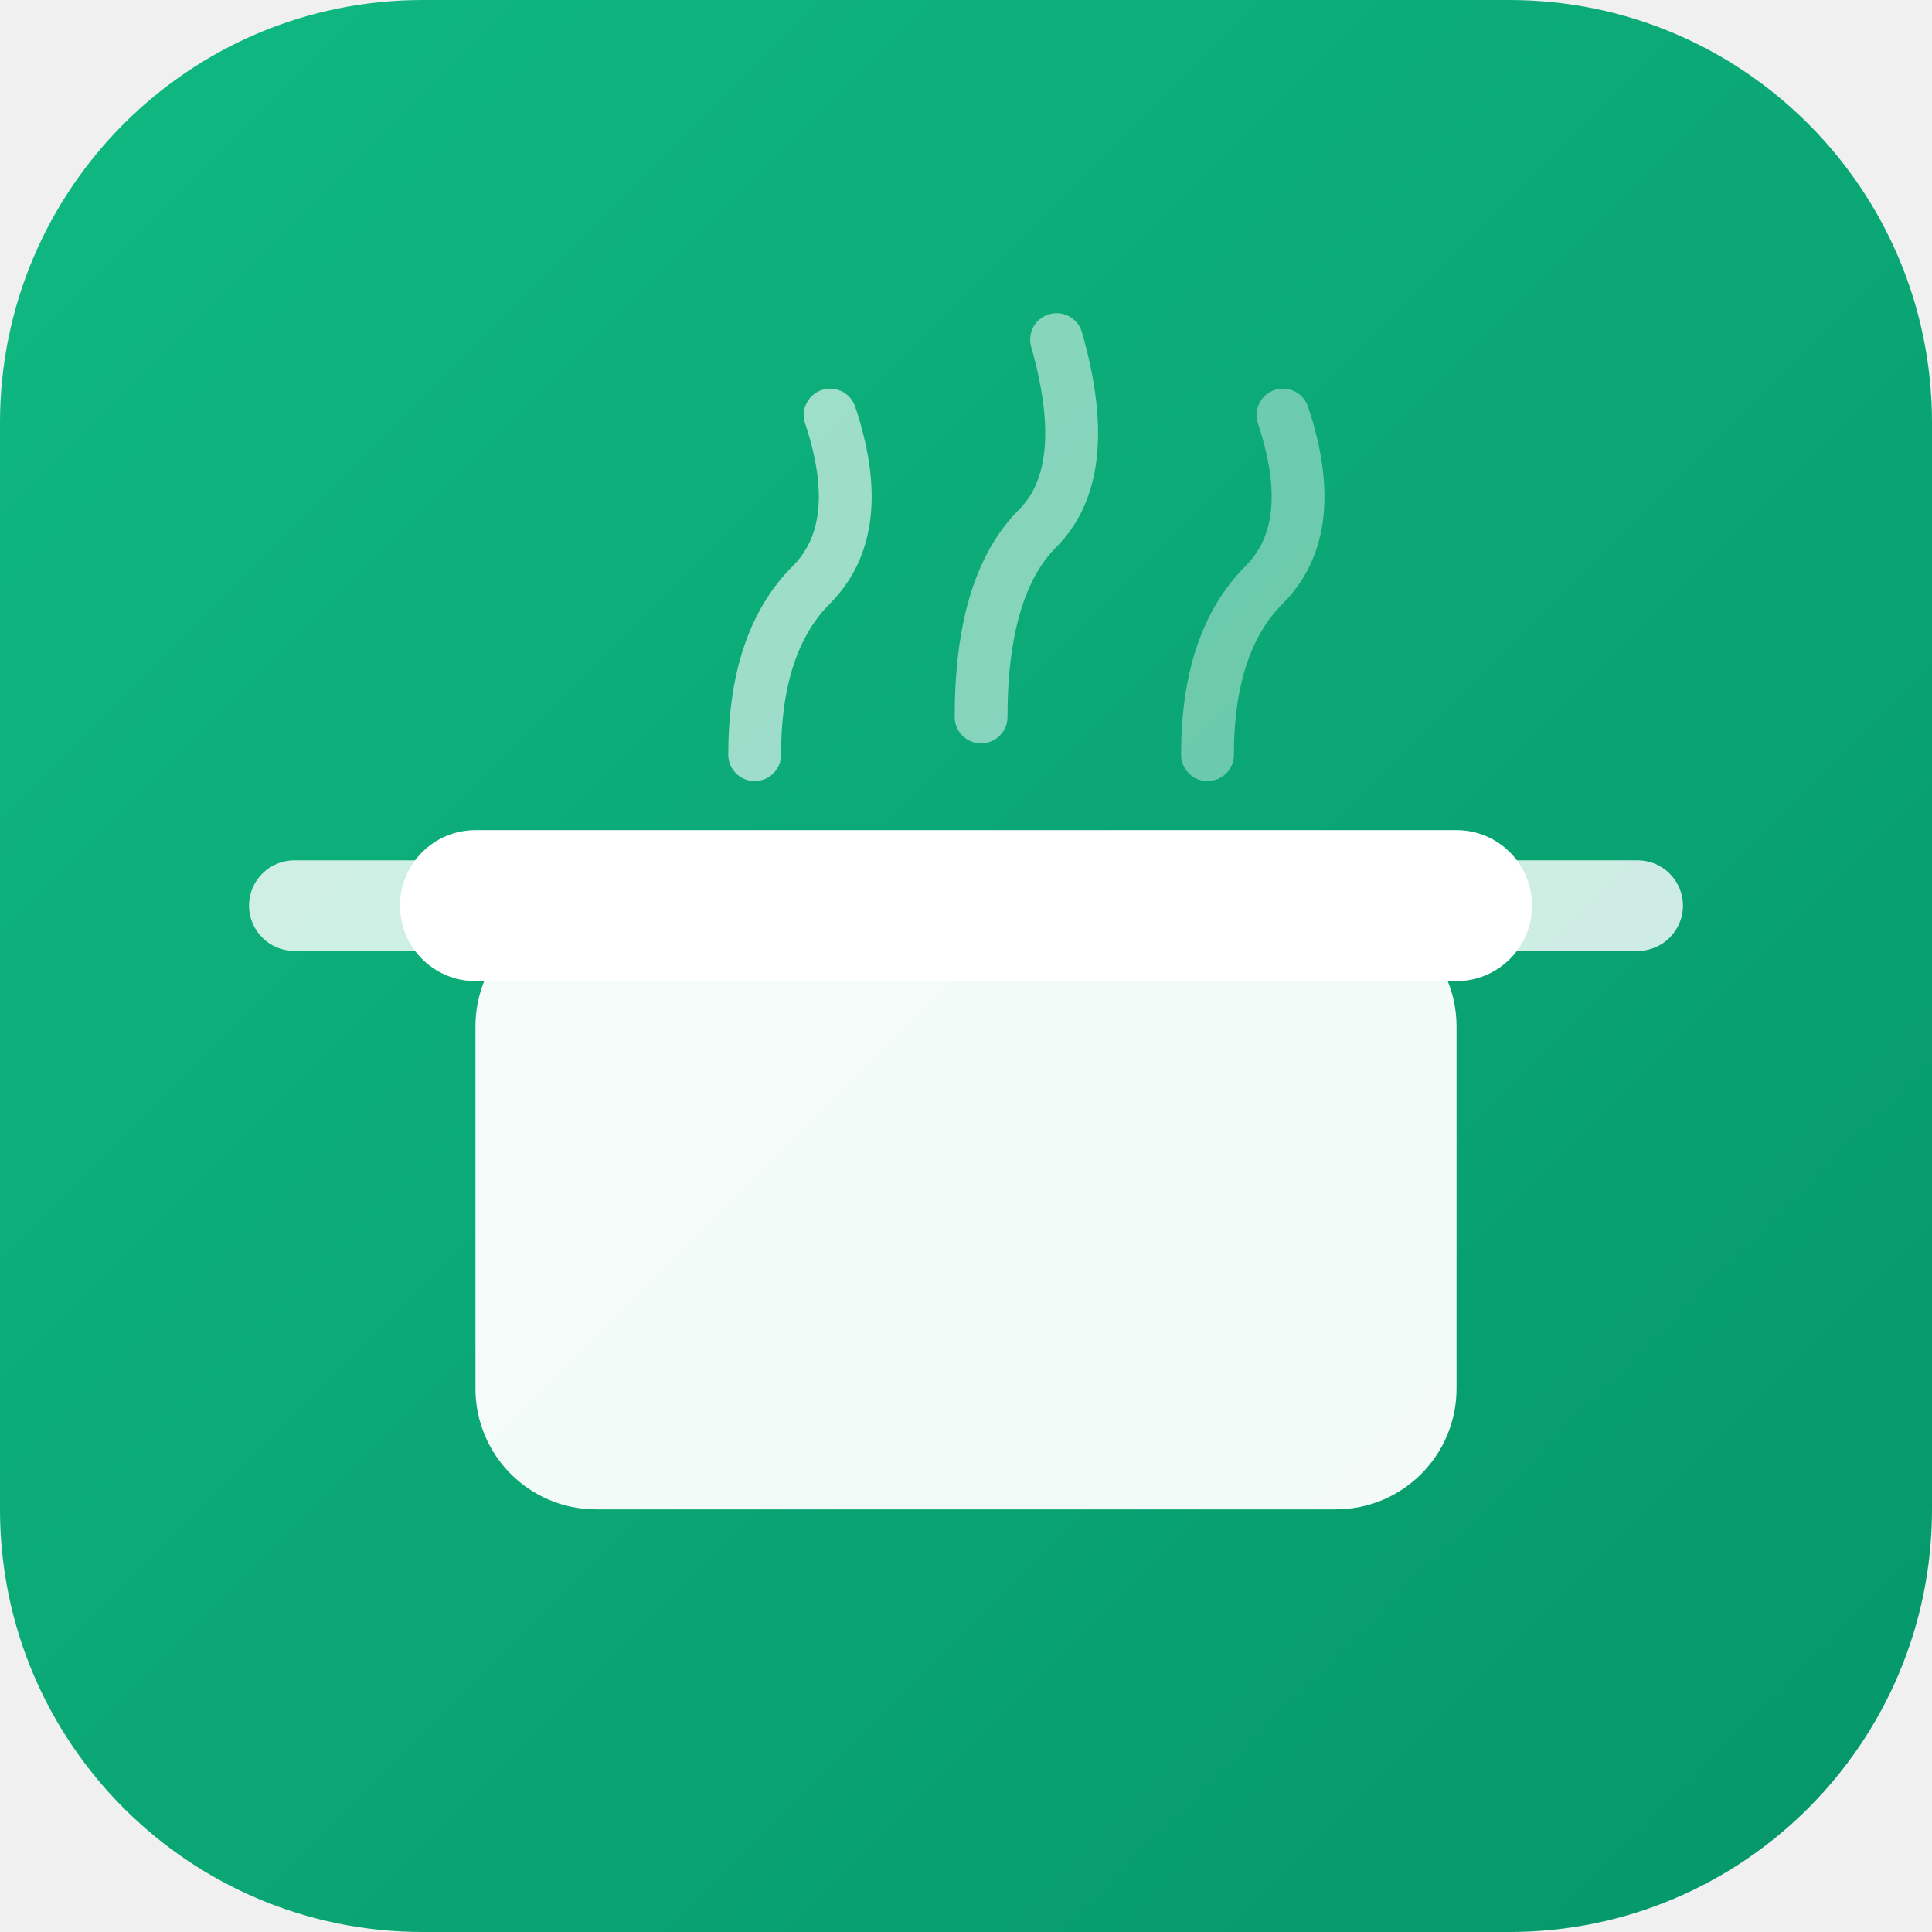
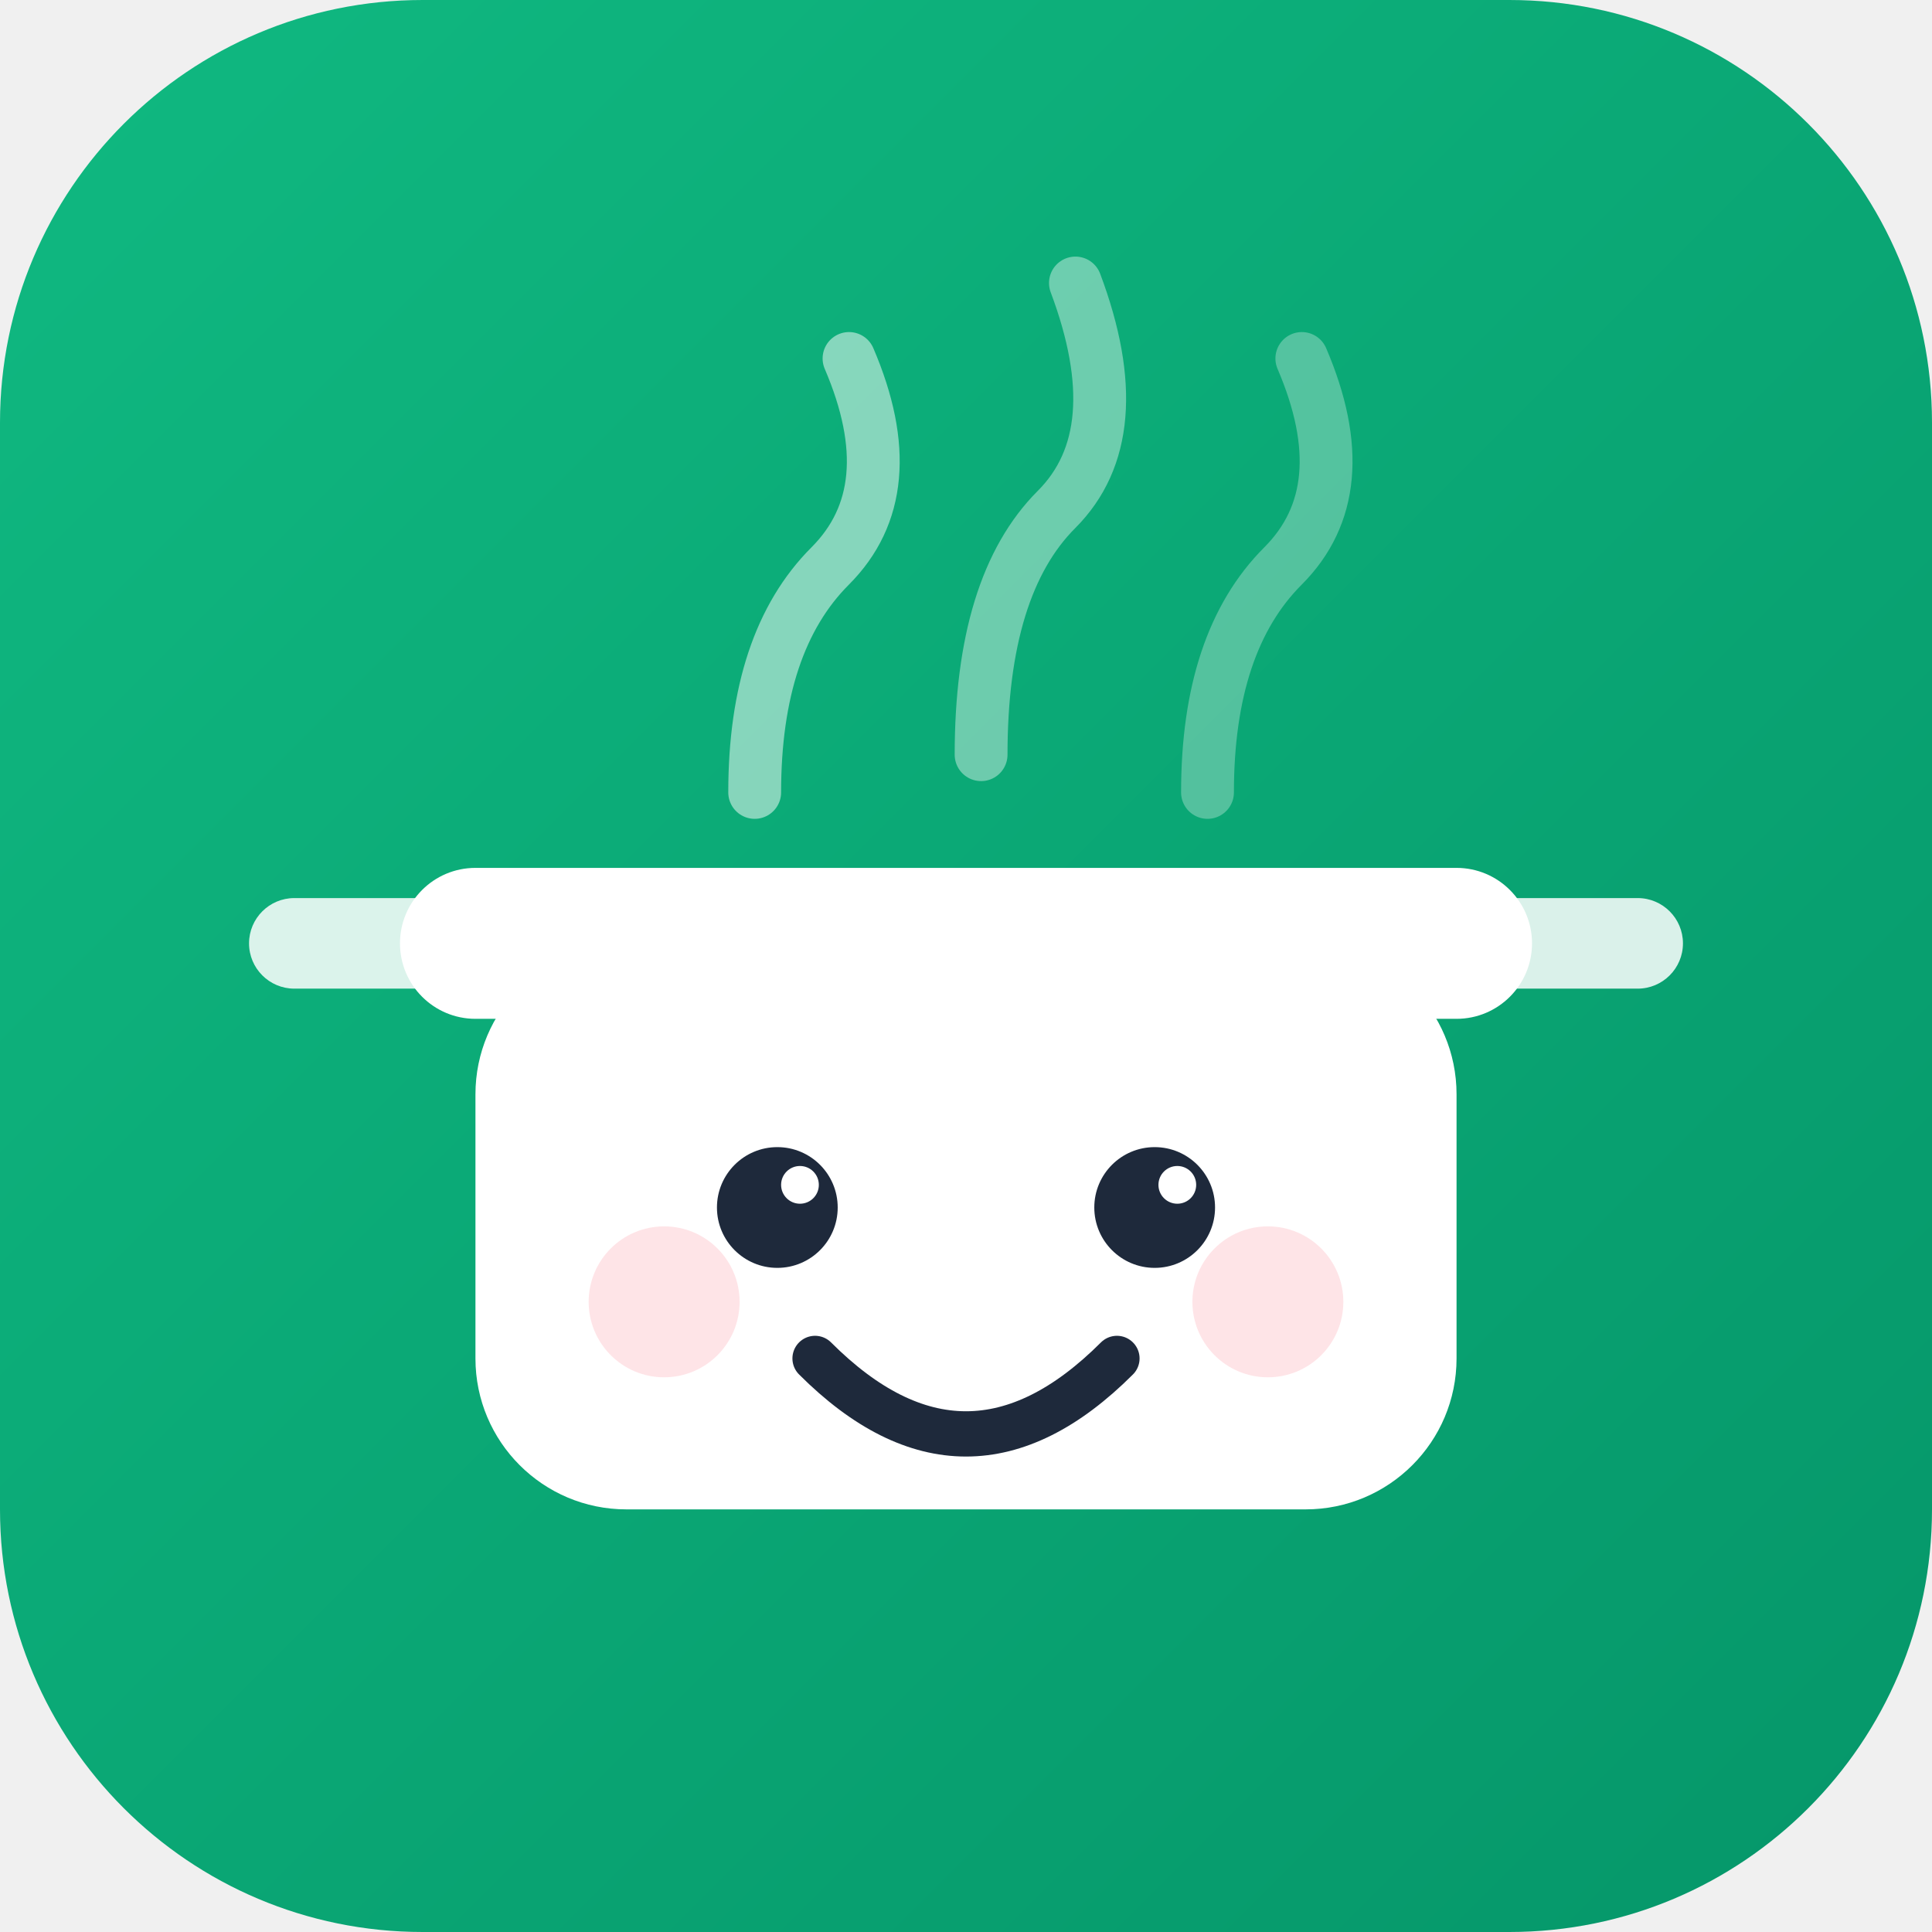
<svg xmlns="http://www.w3.org/2000/svg" viewBox="0 0 512 512">
  <defs>
    <linearGradient id="bg" x1="0%" y1="0%" x2="100%" y2="100%">
      <stop offset="0%" stop-color="#10b981" />
      <stop offset="100%" stop-color="#059669" />
    </linearGradient>
  </defs>
  <rect width="512" height="512" rx="112" fill="url(#bg)" />
-   <rect x="126" y="240" width="260" height="160" rx="32" fill="#fff" opacity="0.95" />
-   <rect x="106" y="220" width="300" height="40" rx="20" fill="#fff" />
-   <rect x="66" y="228" width="56" height="24" rx="12" fill="#fff" opacity="0.8" />
-   <rect x="390" y="228" width="56" height="24" rx="12" fill="#fff" opacity="0.8" />
-   <path d="M200 200 Q200 170 215 155 Q230 140 220 110" fill="none" stroke="#fff" stroke-width="14" stroke-linecap="round" opacity="0.6" />
-   <path d="M260 190 Q260 155 275 140 Q290 125 280 90" fill="none" stroke="#fff" stroke-width="14" stroke-linecap="round" opacity="0.5" />
-   <path d="M320 200 Q320 170 335 155 Q350 140 340 110" fill="none" stroke="#fff" stroke-width="14" stroke-linecap="round" opacity="0.4" />
+   <rect x="126" y="250" width="260" height="150" rx="40" fill="#fff" />
+   <rect x="106" y="230" width="300" height="40" rx="20" fill="#fff" />
+   <rect x="66" y="238" width="56" height="24" rx="12" fill="#fff" opacity="0.85" />
+   <rect x="390" y="238" width="56" height="24" rx="12" fill="#fff" opacity="0.85" />
+   <circle cx="206" cy="320" r="16" fill="#1e293b" />
+   <circle cx="306" cy="320" r="16" fill="#1e293b" />
+   <circle cx="212" cy="314" r="5" fill="#fff" />
+   <circle cx="312" cy="314" r="5" fill="#fff" />
+   <path d="M216 360 Q256 400 296 360" stroke="#1e293b" stroke-width="12" fill="none" stroke-linecap="round" />
+   <path d="M200 210 Q200 170 220 150 Q240 130 225 95" fill="none" stroke="#fff" stroke-width="14" stroke-linecap="round" opacity="0.5" />
+   <path d="M260 200 Q260 155 280 135 Q300 115 285 75" fill="none" stroke="#fff" stroke-width="14" stroke-linecap="round" opacity="0.4" />
+   <path d="M320 210 Q320 170 340 150 Q360 130 345 95" fill="none" stroke="#fff" stroke-width="14" stroke-linecap="round" opacity="0.3" />
+   <circle cx="176" cy="345" r="20" fill="#fda4af" opacity="0.3" />
+   <circle cx="336" cy="345" r="20" fill="#fda4af" opacity="0.3" />
</svg>
